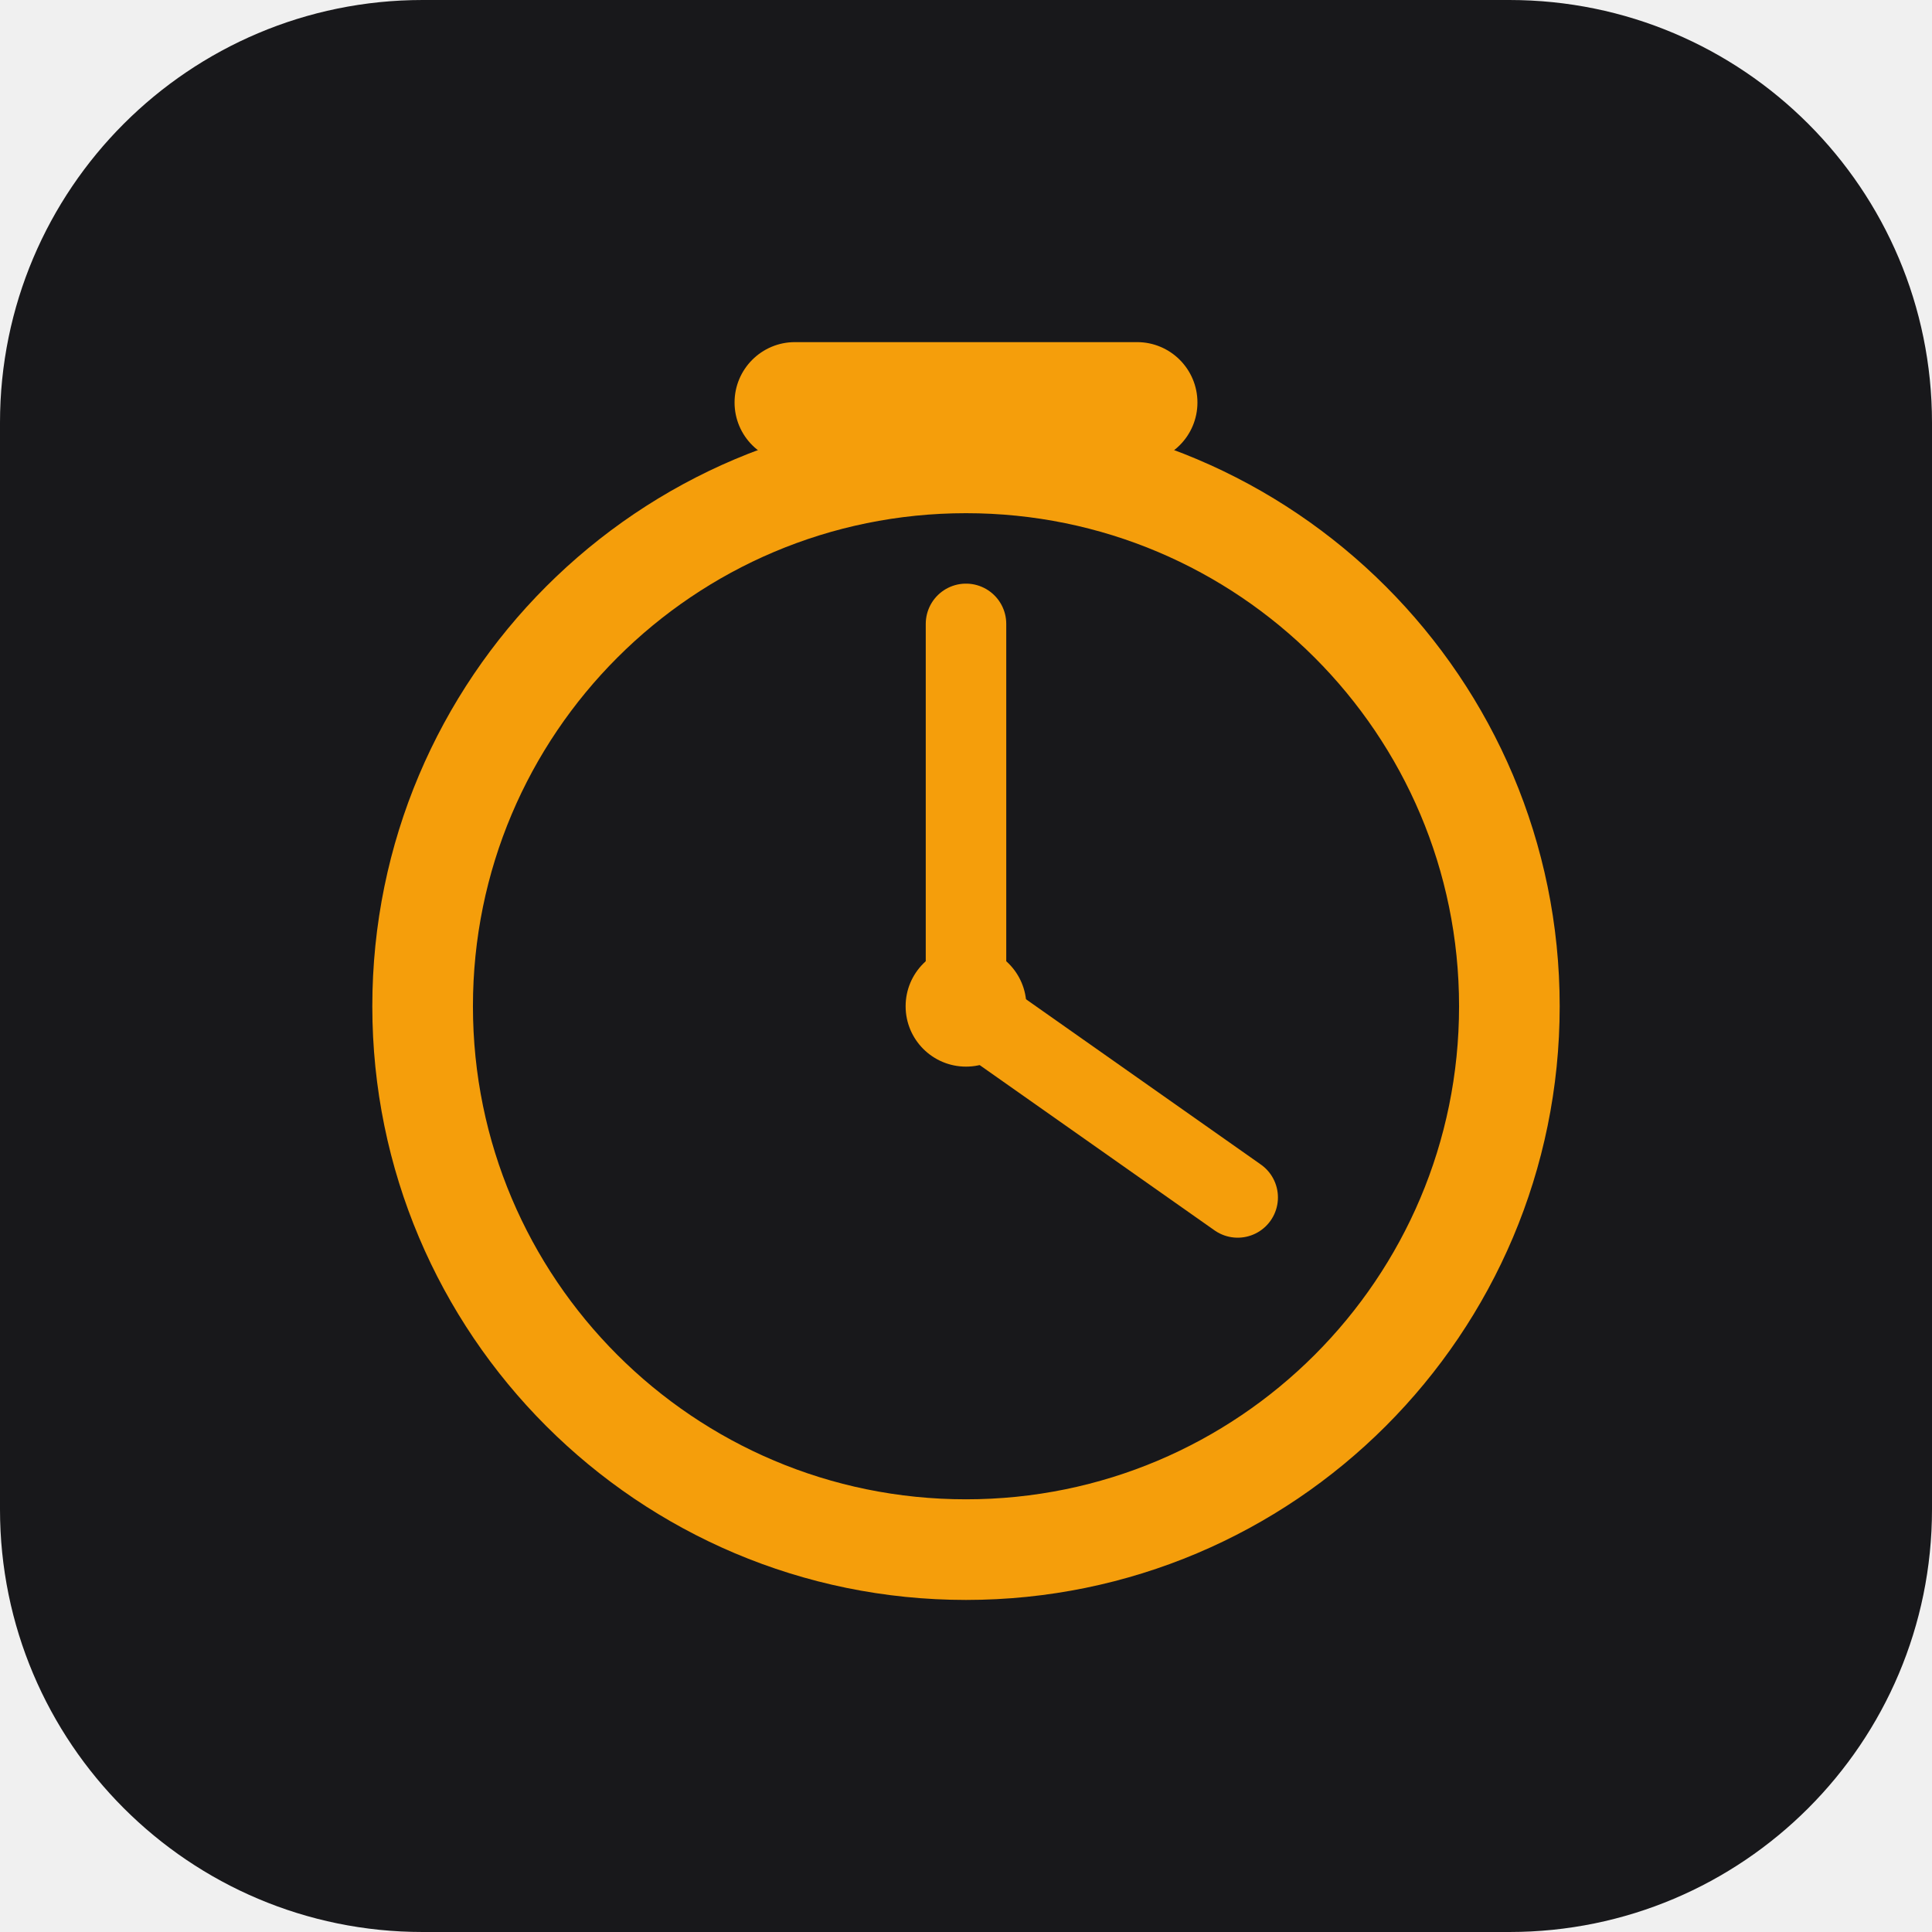
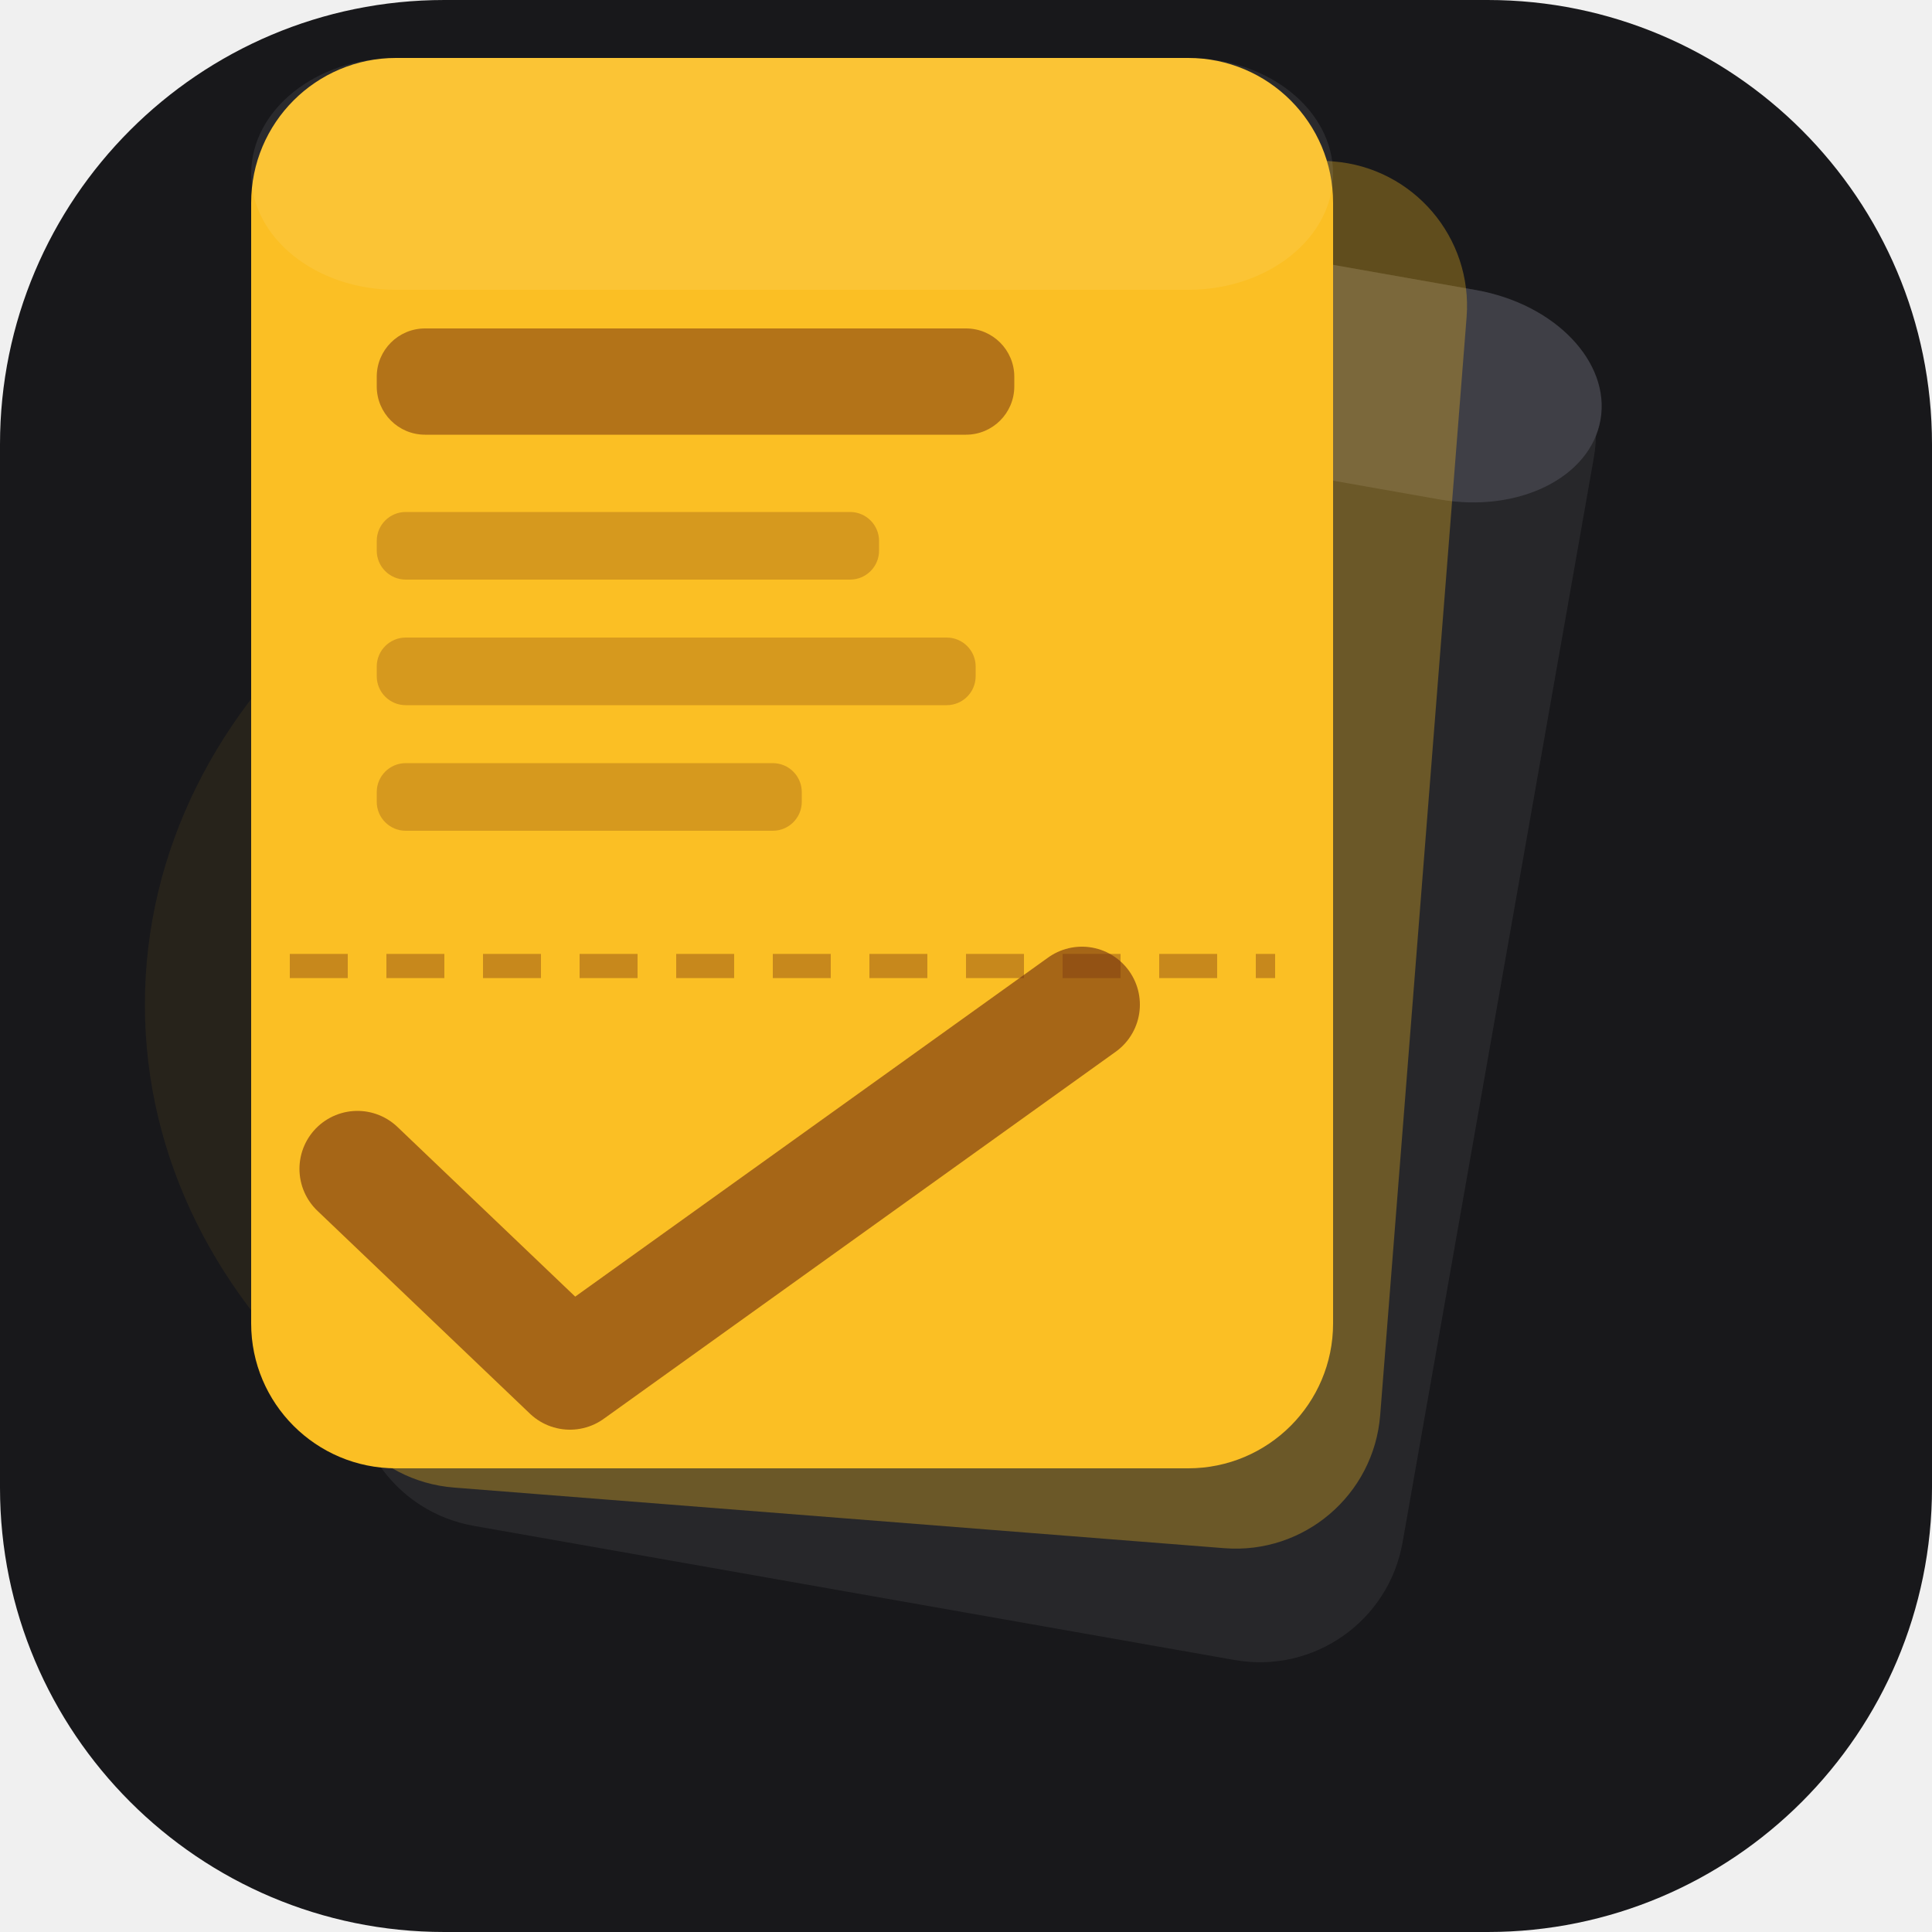
- <svg xmlns="http://www.w3.org/2000/svg" viewBox="0 0 192 192">
-   <rect width="192" height="192" rx="42" fill="#18181b" />
-   <circle cx="96" cy="100" r="54" fill="none" stroke="#f59e0b" stroke-width="10" />
-   <line x1="96" y1="100" x2="96" y2="62" stroke="#f59e0b" stroke-width="8" stroke-linecap="round" />
-   <line x1="96" y1="100" x2="123" y2="119" stroke="#f59e0b" stroke-width="8" stroke-linecap="round" />
-   <circle cx="96" cy="100" r="6" fill="#f59e0b" />
-   <rect x="73" y="34" width="46" height="12" rx="6" fill="#f59e0b" />
+ <svg xmlns="http://www.w3.org/2000/svg" viewBox="0 0 200 200">
+   <defs>
+     <clipPath id="c">
+       <rect width="200" height="200" rx="46" />
+     </clipPath>
+   </defs>
+   <g clip-path="url(#c)">
+     <rect width="200" height="200" fill="#18181B" />
+     <ellipse cx="83" cy="104" rx="68" ry="58" fill="#FBBF24" opacity="0.07" />
+     <g transform="rotate(10, 100, 105)">
+       <rect x="44" y="22" width="110" height="144" rx="15" fill="#27272A" />
+       <rect x="44" y="22" width="110" height="22" rx="15" fill="#3F3F46" />
+     </g>
+     <g transform="rotate(4.5, 100, 105)">
+       <rect x="36" y="14" width="110" height="144" rx="15" fill="#FBBF24" opacity="0.32" />
+     </g>
+     <rect x="26" y="6" width="112" height="146" rx="15" fill="#FBBF24" />
+     <rect x="26" y="6" width="112" height="24" rx="15" fill="white" opacity="0.08" />
+     <rect x="39" y="34" width="66" height="11" rx="5" fill="#78350F" opacity="0.55" />
+     <rect x="39" y="53" width="52" height="7" rx="3" fill="#78350F" opacity="0.28" />
+     <rect x="39" y="66" width="62" height="7" rx="3" fill="#78350F" opacity="0.28" />
+     <rect x="39" y="79" width="44" height="7" rx="3" fill="#78350F" opacity="0.28" />
+     <line x1="30" y1="100" x2="132" y2="100" stroke="#78350F" stroke-width="2.5" stroke-dasharray="6,4" opacity="0.40" />
+     <polyline points="37,121 59,142 112,104" stroke="#78350F" stroke-width="12" stroke-linecap="round" stroke-linejoin="round" fill="none" opacity="0.65" />
+   </g>
</svg>
